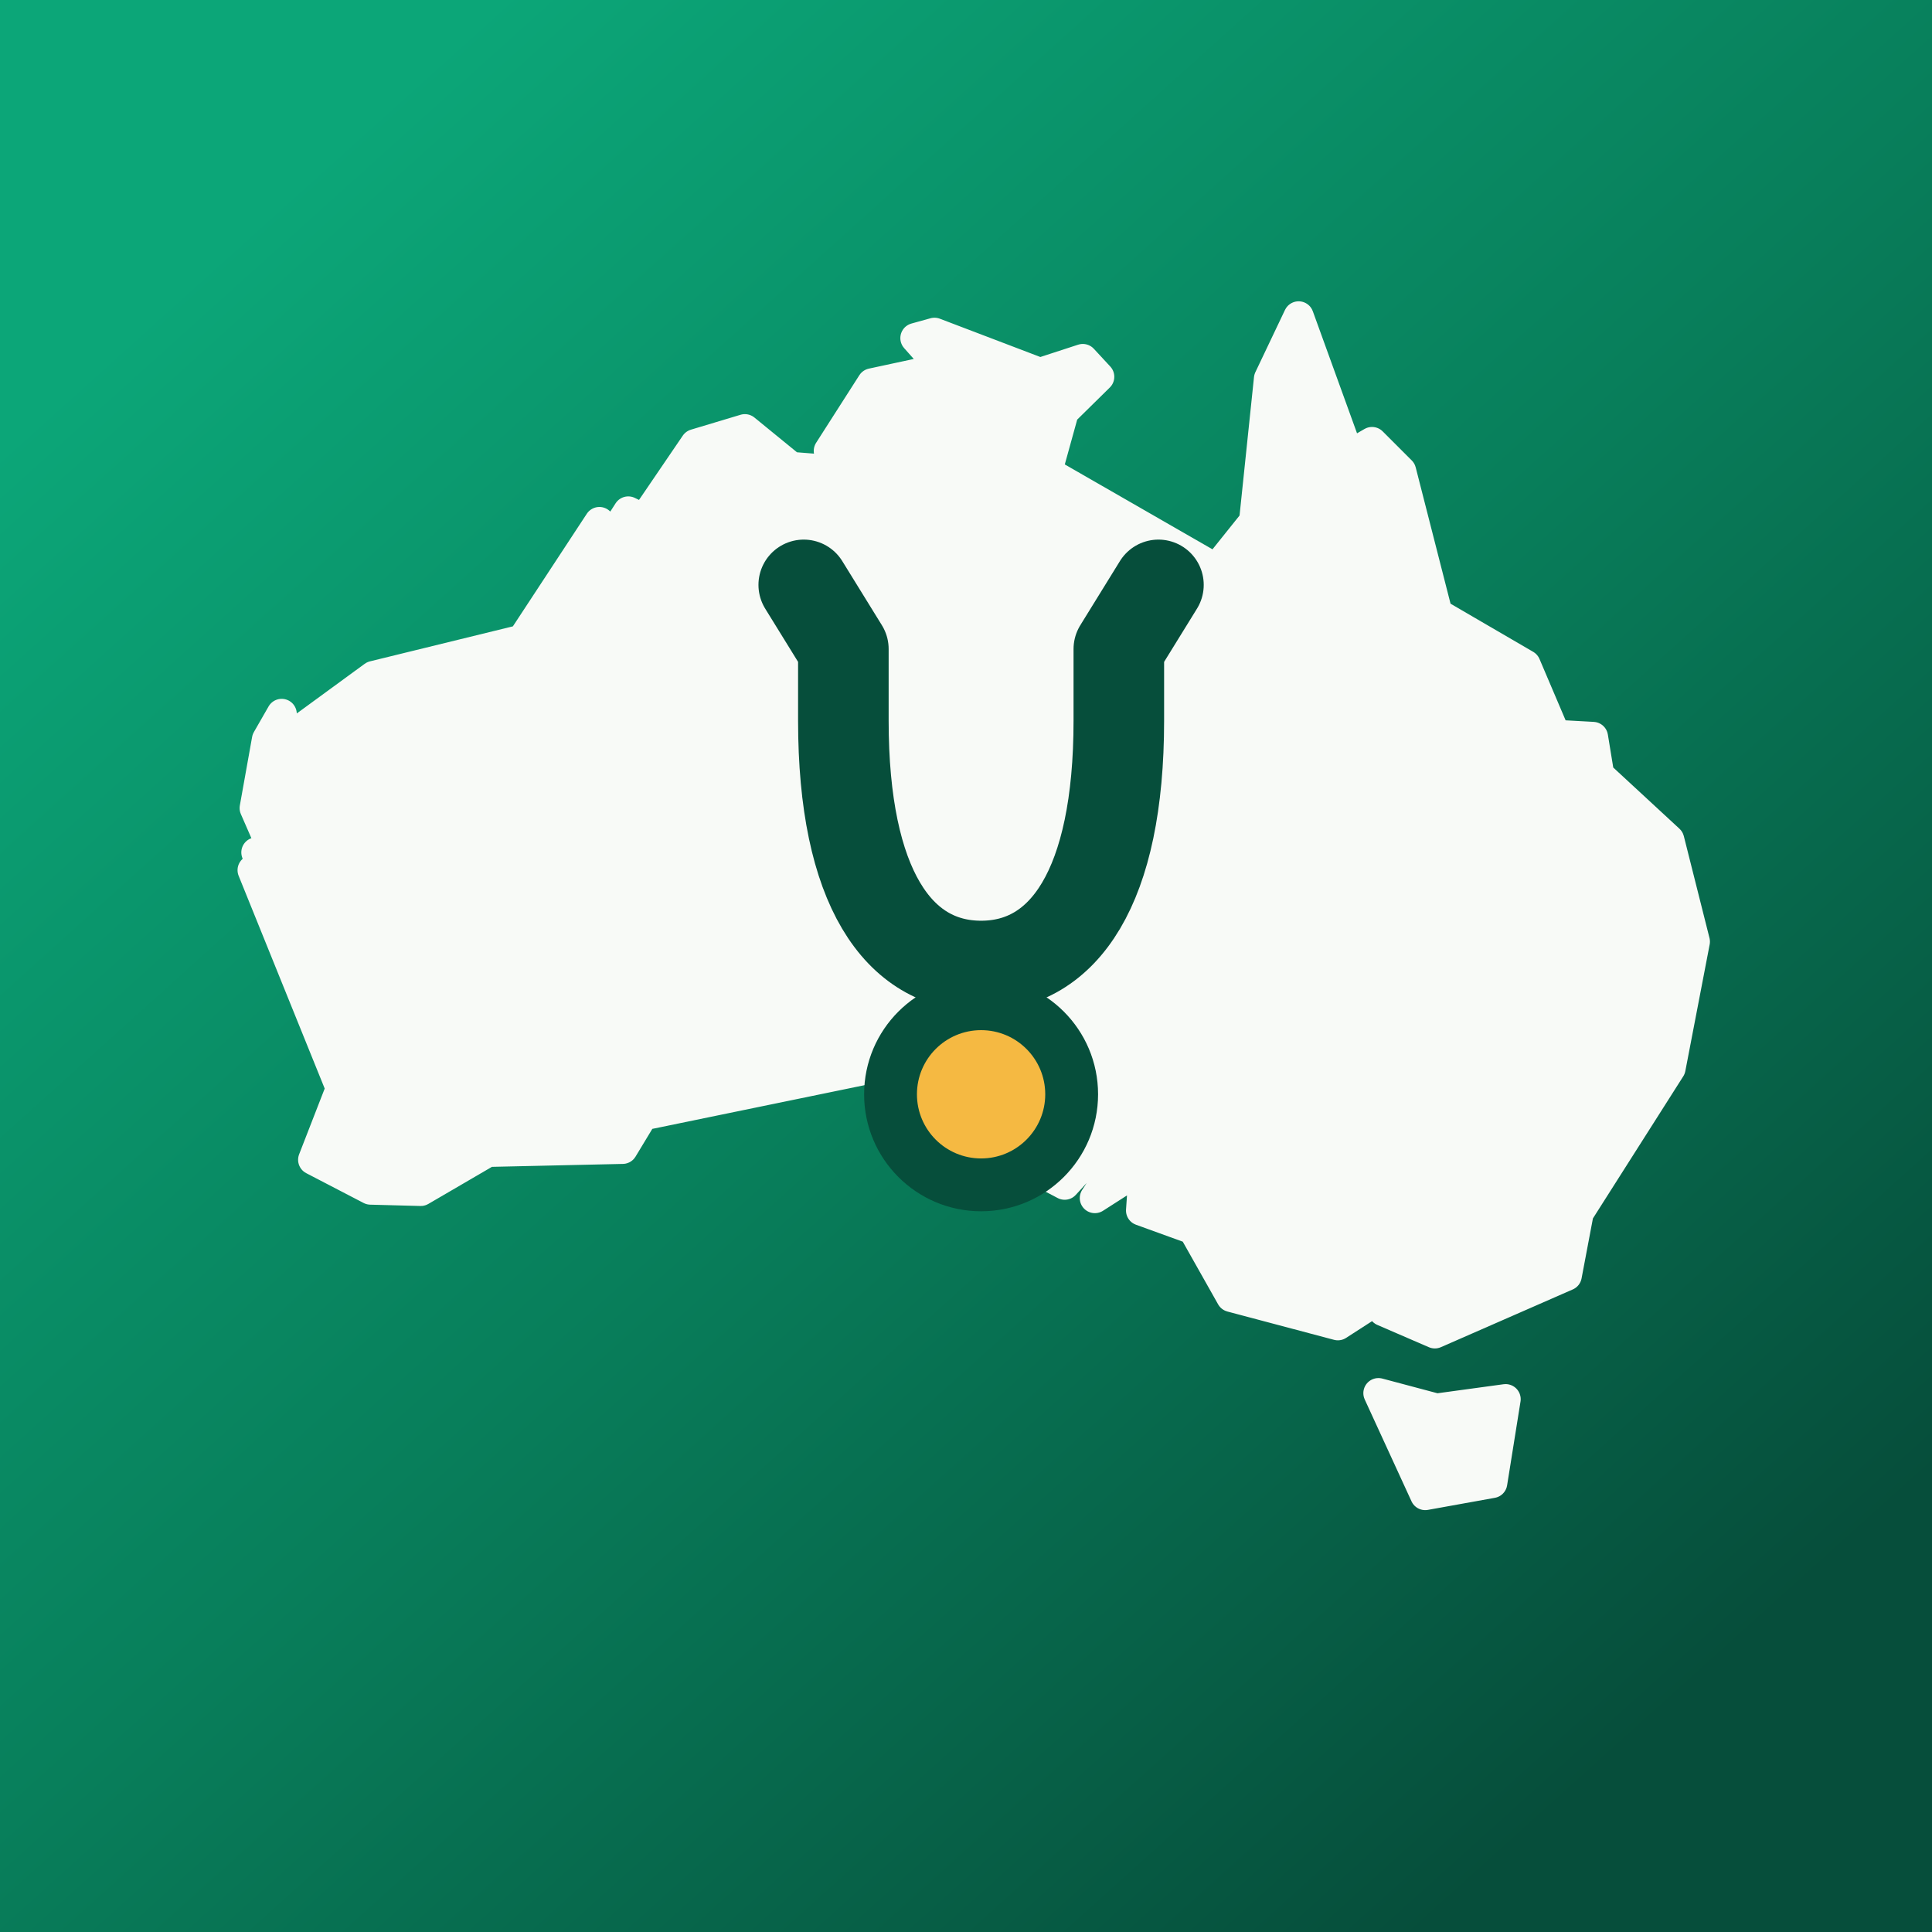
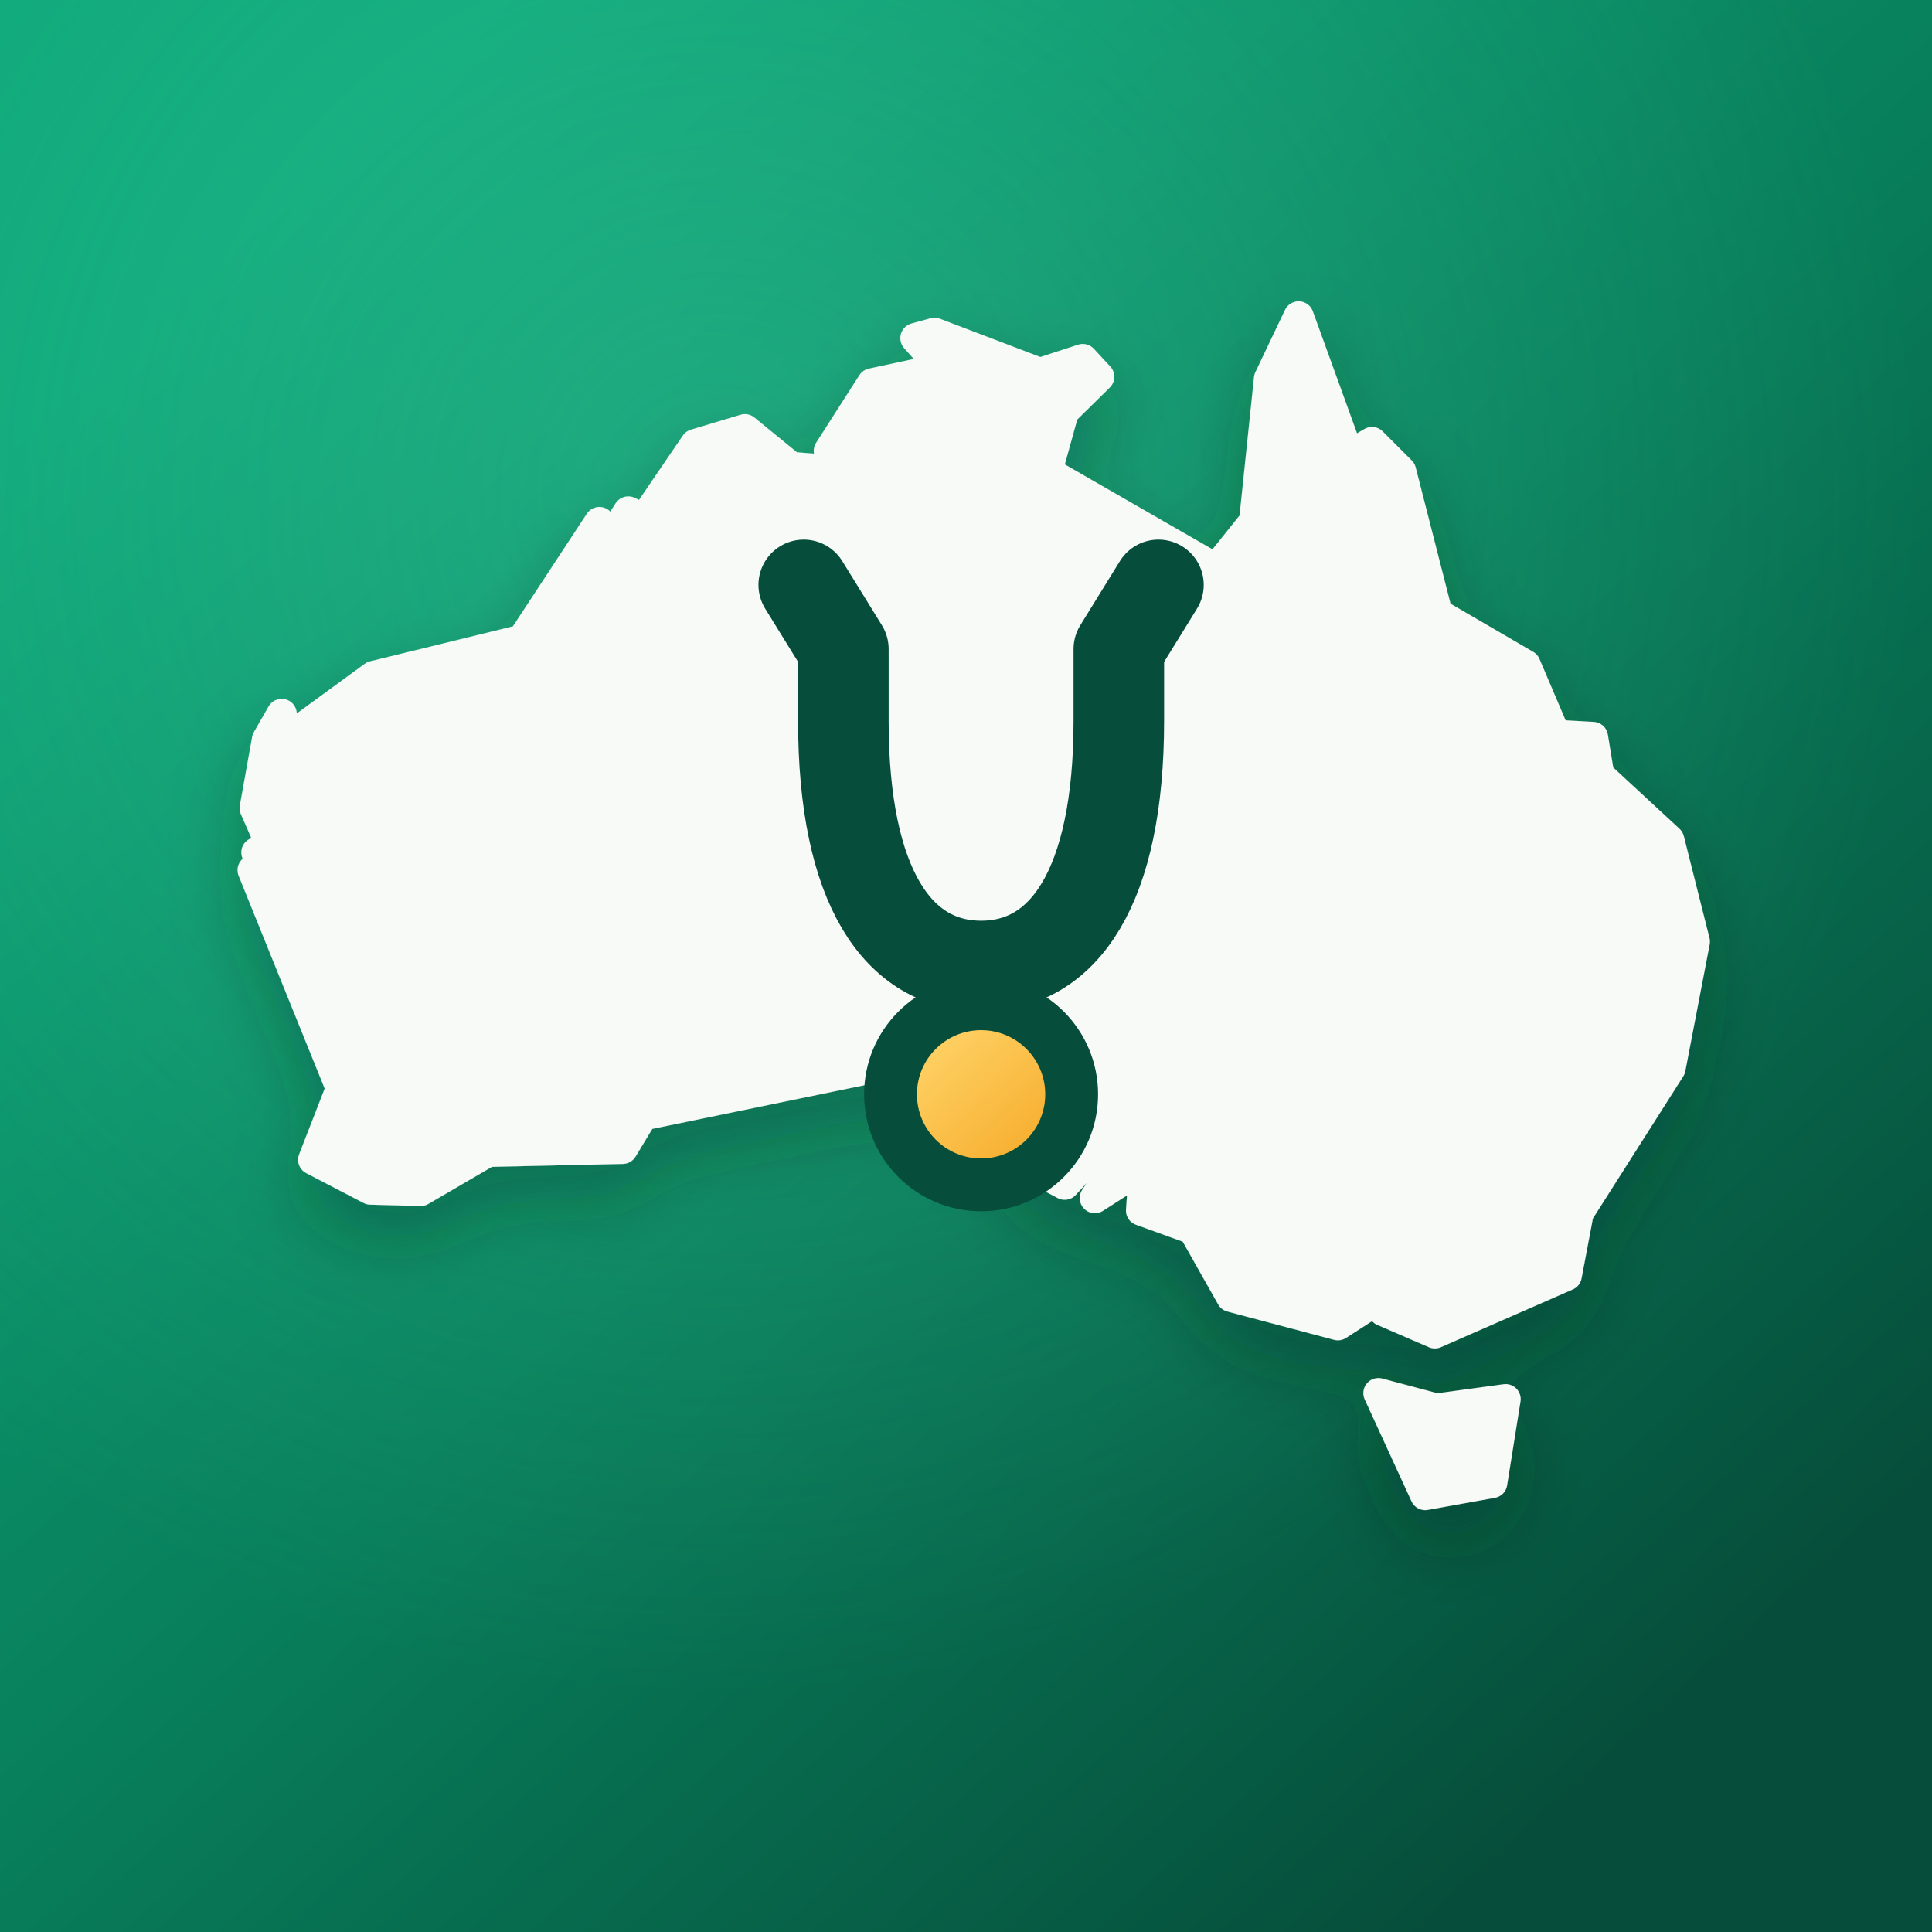
- <svg xmlns="http://www.w3.org/2000/svg" viewBox="0 0 1024 1024">
+ <svg xmlns="http://www.w3.org/2000/svg" viewBox="0 0 1024 1024" role="img" aria-labelledby="title desc">
  <defs>
    <linearGradient id="background" x1="140" y1="110" x2="870" y2="920" gradientUnits="userSpaceOnUse">
      <stop stop-color="#0CA678" />
      <stop offset="0.5" stop-color="#087F5B" />
      <stop offset="1" stop-color="#064E3B" />
    </linearGradient>
+     <radialGradient id="glow" cx="0" cy="0" r="1" gradientTransform="translate(380 260) rotate(52) scale(640)" gradientUnits="userSpaceOnUse">
+       <stop stop-color="#52DDB0" stop-opacity="0.3" />
+       <stop offset="1" stop-color="#52DDB0" stop-opacity="0" />
+     </radialGradient>
+     <linearGradient id="chestpiece" x1="485" y1="545" x2="558" y2="626" gradientUnits="userSpaceOnUse">
+       <stop stop-color="#FFD66B" />
+       <stop offset="1" stop-color="#F5A623" />
+     </linearGradient>
+     <filter id="mapShadow" x="80" y="120" width="870" height="730" filterUnits="userSpaceOnUse">
+       <feDropShadow dx="0" dy="18" stdDeviation="18" flood-color="#022C22" flood-opacity="0.32" />
+     </filter>
  </defs>
  <rect width="1024" height="1024" fill="url(#background)" />
-   <g fill="#F8FAF7" stroke="#F8FAF7" stroke-width="16" stroke-linejoin="round">
+   <rect width="1024" height="1024" fill="url(#glow)" />
+   <g filter="url(#mapShadow)" fill="#F8FAF7" stroke="#F8FAF7" stroke-width="16" stroke-linejoin="round">
    <path d="M475.7 563.4 340.7 591.2 330 608.9 258.5 610.5 223 631.2 196.4 630.5 166 614.7 180.7 576.9 133.9 461.2 142.3 469.4 135.9 451.8 150.9 464.7 135 428.3 141.5 392 149.3 378.4 150.8 392.8 198 358.3 276.8 339 317.7 276.7 325.7 293.1 333.8 289.3 327.1 280.3 333 271.1 341.4 275.2 368.5 235.4 394.8 227.5 419.3 247.5 443.3 249.4 439.3 239 462.2 203.2 499.4 195.2 485.2 179.2 495.3 176.4 551.2 197.7 573.9 190.3 582.6 199.7 563.8 218.2 555 250 644.6 301.5 664.7 276.4 672.6 200.7 688.3 167.7 715 241.4 727.2 234.3 742.6 249.7 761.9 325.2 808.6 352.4 824.4 389.5 844.3 390.6 847.6 410.8 884.7 445.1 898.3 499.1 885.4 566.2 836.7 642.8 830.4 676.1 760.5 706.7 733.2 694.9 736.1 685 709.1 702.4 652.6 687.4 632.4 651.6 604.8 641.6 606.4 618.3 580.3 635 600.4 604.2 598.9 590.1 564.3 627.9 549.5 620.1 531.7 584.7 475.7 563.4Z" />
    <path d="M761.4 746.6 798 741.6 790.9 786 755.4 792.4 730.6 738.4 761.4 746.6Z" />
  </g>
  <g fill="none" stroke="#064E3B" stroke-linecap="round" stroke-linejoin="round">
    <path d="m426 310 21 34m167-34-21 34M447 344v38c0 88 29 130 73 130s73-42 73-130v-38" stroke-width="48" />
    <path d="M520 512v58" stroke-width="42" />
  </g>
  <circle cx="520" cy="580" r="62" fill="#064E3B" />
-   <circle cx="520" cy="580" r="34" fill="#F5B942" />
+   <circle cx="520" cy="580" r="34" fill="url(#chestpiece)" />
</svg>
